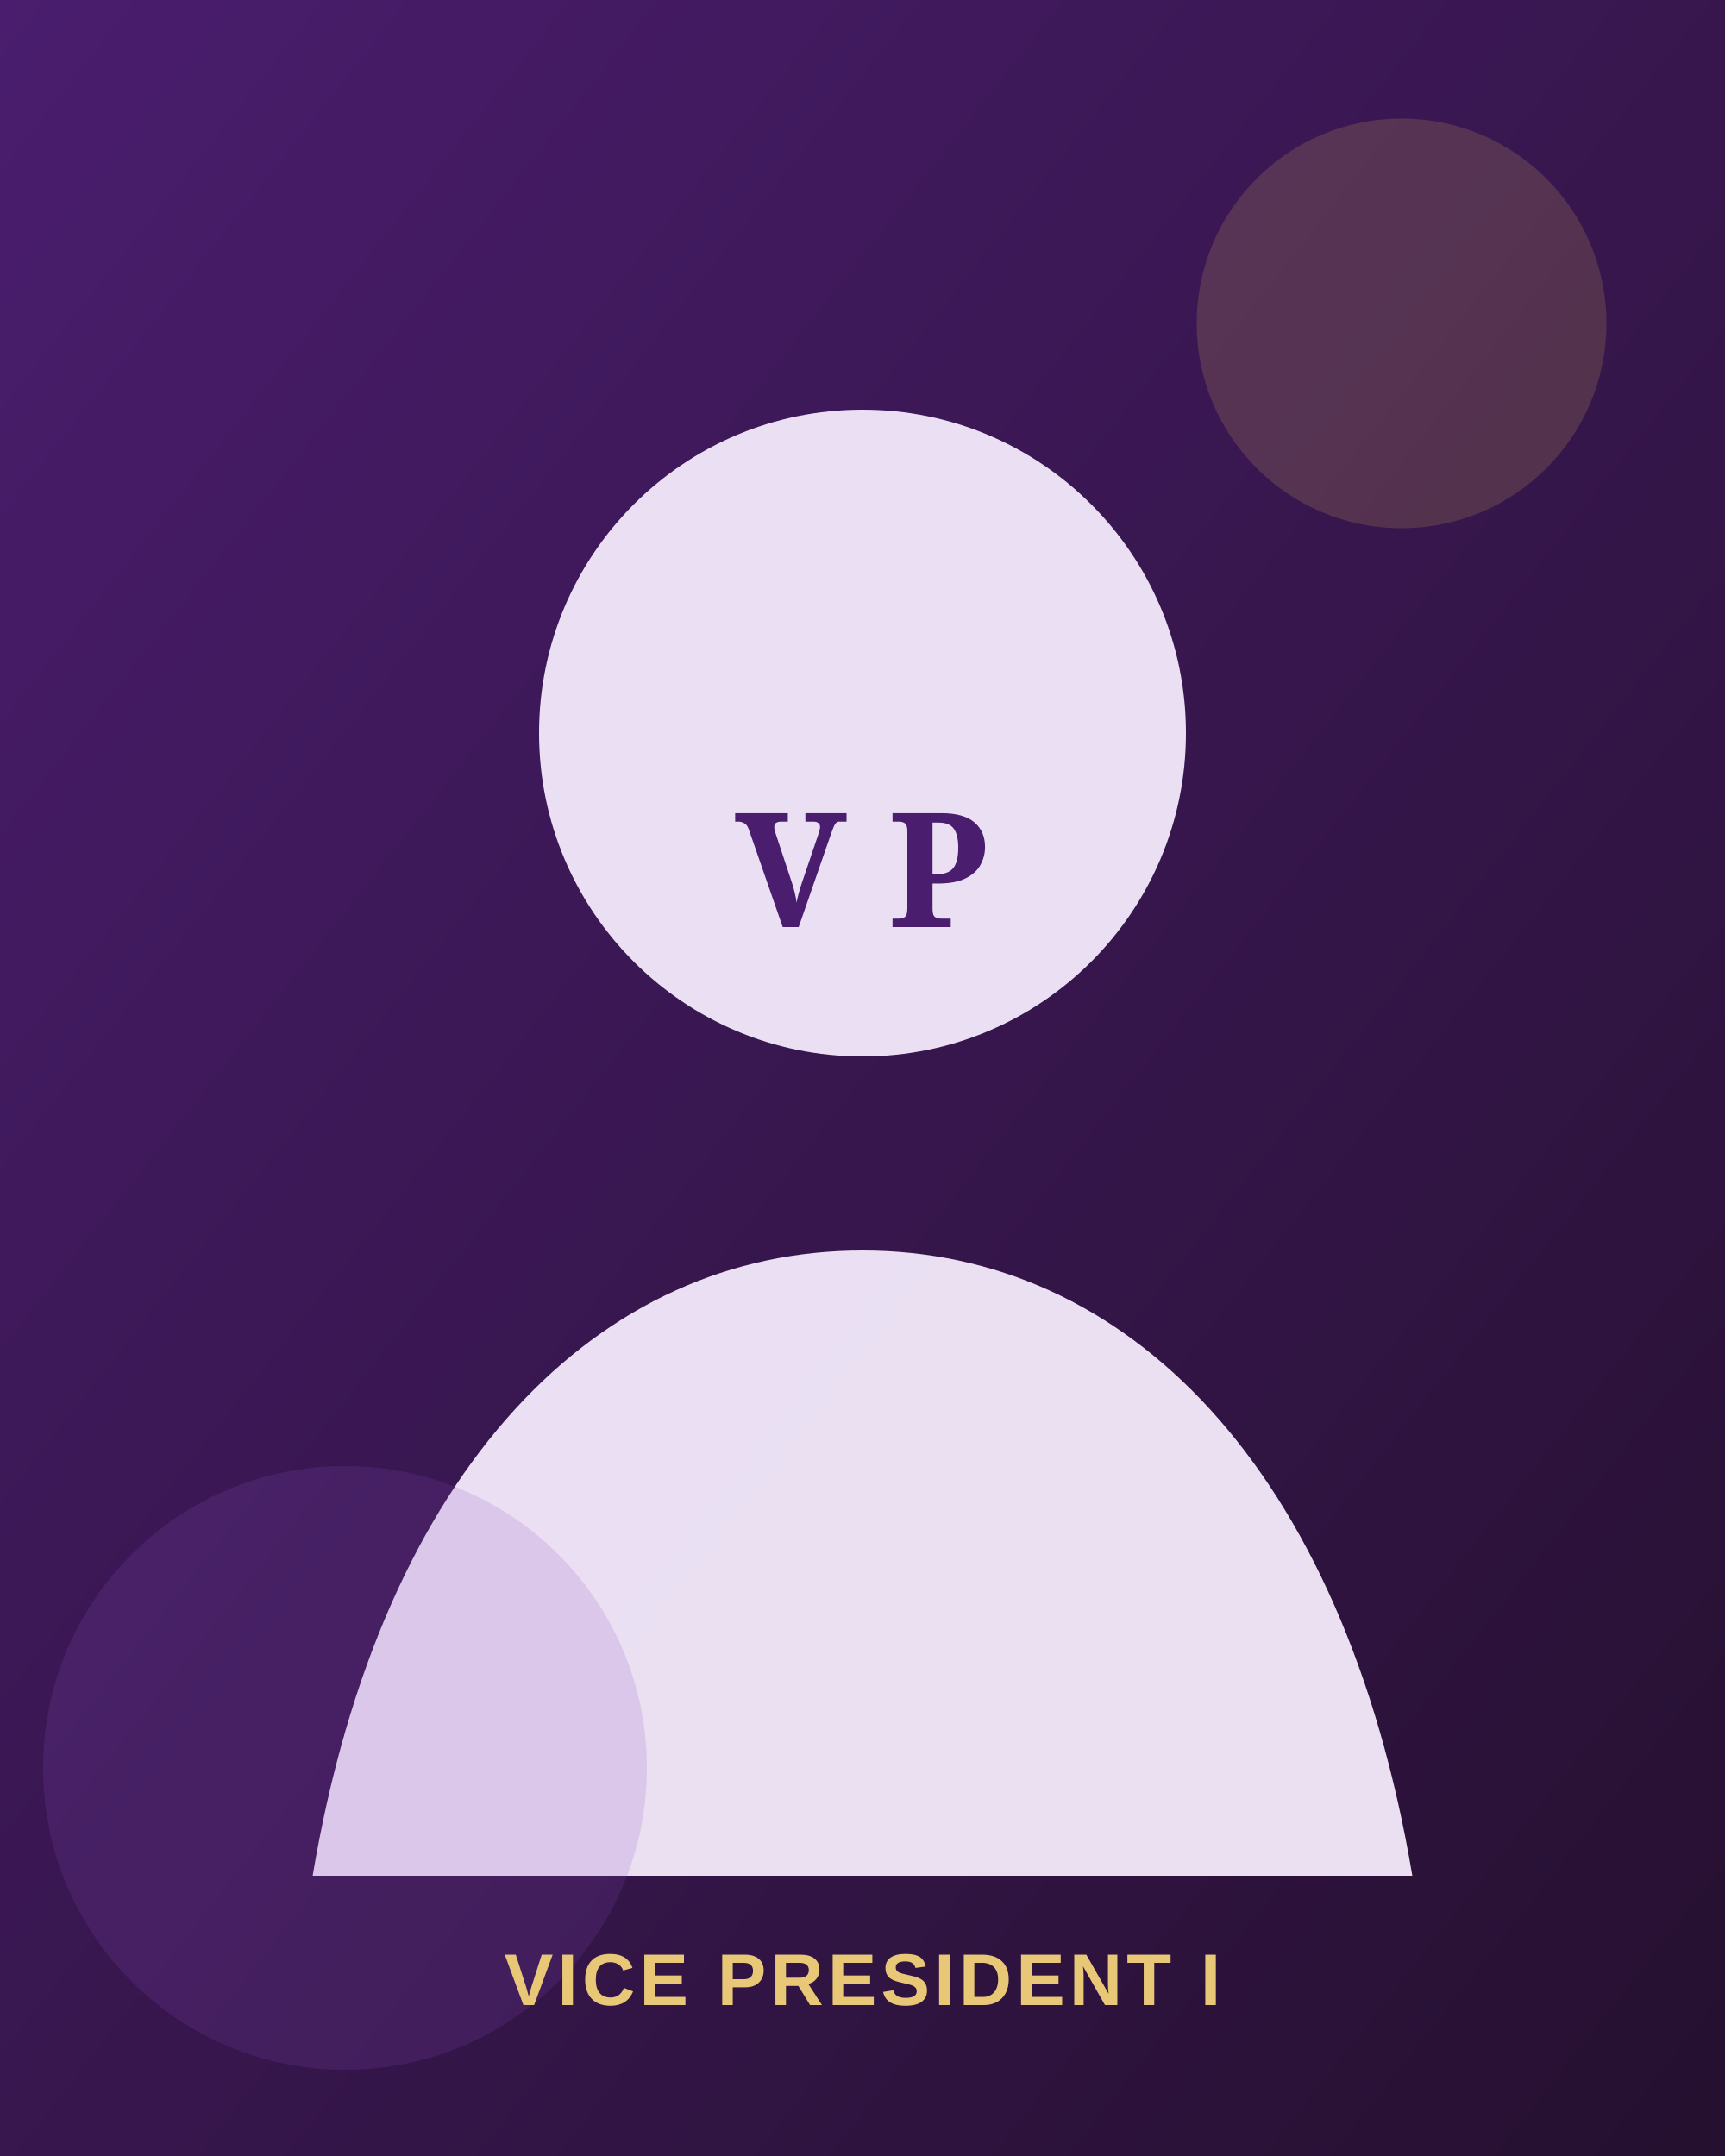
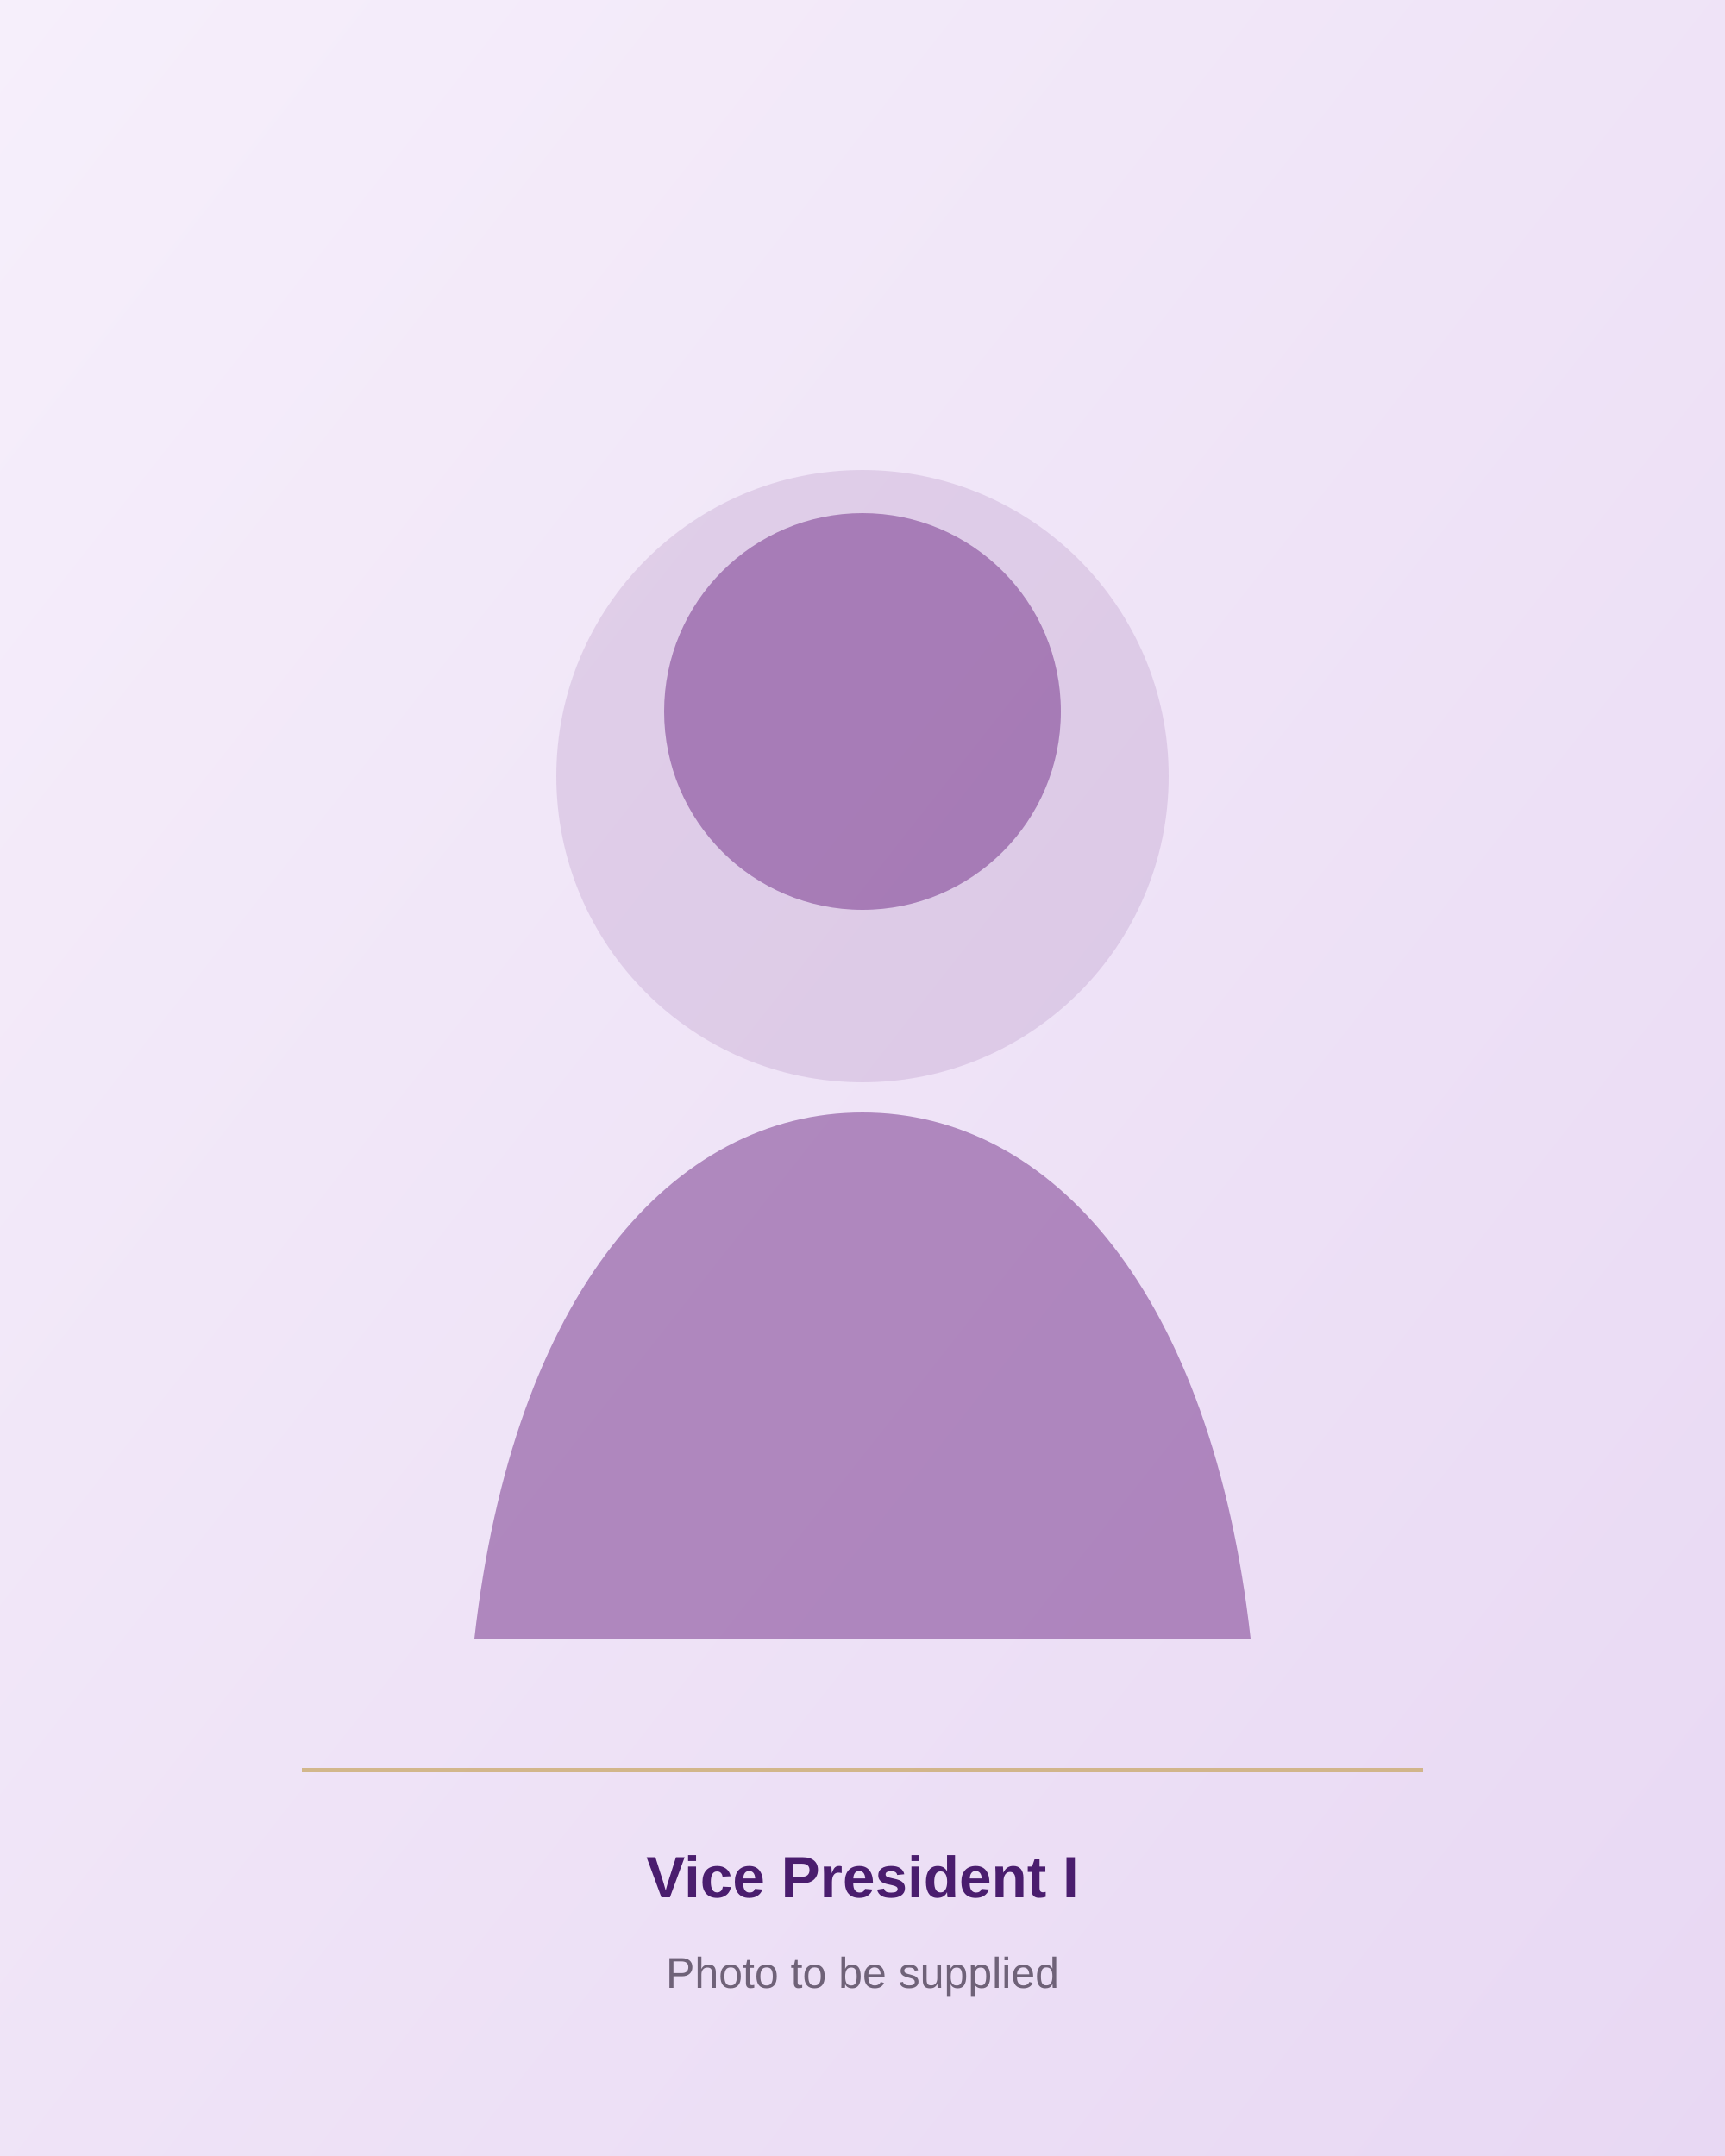
- <svg xmlns="http://www.w3.org/2000/svg" viewBox="0 0 800 1000" role="img" aria-labelledby="t d">
+ <svg xmlns="http://www.w3.org/2000/svg" viewBox="0 0 800 1000" role="img" aria-label="Executive portrait placeholder">
  <defs>
    <linearGradient id="g" x1="0" y1="0" x2="1" y2="1">
-       <stop stop-color="#4A1D6E" />
-       <stop offset="1" stop-color="#25102F" />
+       <stop stop-color="#F6EFFB" />
+       <stop offset="1" stop-color="#E8D8F3" />
    </linearGradient>
  </defs>
  <rect width="800" height="1000" fill="url(#g)" />
-   <circle cx="400" cy="340" r="150" fill="#F3EAFB" opacity=".95" />
-   <path d="M145 870c32-190 133-290 255-290s223 100 255 290" fill="#F3EAFB" opacity=".95" />
-   <circle cx="650" cy="150" r="95" fill="#D9AF5B" opacity=".18" />
-   <circle cx="160" cy="820" r="140" fill="#8B4CC0" opacity=".17" />
-   <text x="400" y="930" text-anchor="middle" fill="#E8C877" font-family="Arial, sans-serif" font-size="34" font-weight="700" letter-spacing="2">VICE PRESIDENT I</text>
-   <text x="400" y="430" text-anchor="middle" fill="#4A1D6E" font-family="Georgia, serif" font-size="74" font-weight="700">V P</text>
+   <circle cx="400" cy="360" r="142" fill="#6F2C86" opacity=".14" />
+   <circle cx="400" cy="330" r="92" fill="#6F2C86" opacity=".50" />
+   <path d="M220 760c18-160 92-244 180-244s162 84 180 244" fill="#6F2C86" opacity=".50" />
+   <rect x="140" y="820" width="520" height="2" fill="#C6A45D" opacity=".7" />
+   <text x="400" y="880" text-anchor="middle" font-family="Arial,sans-serif" font-size="27" font-weight="700" fill="#4A1D6E">Vice President I</text>
+   <text x="400" y="922" text-anchor="middle" font-family="Arial,sans-serif" font-size="20" fill="#6F6278">Photo to be supplied</text>
</svg>
